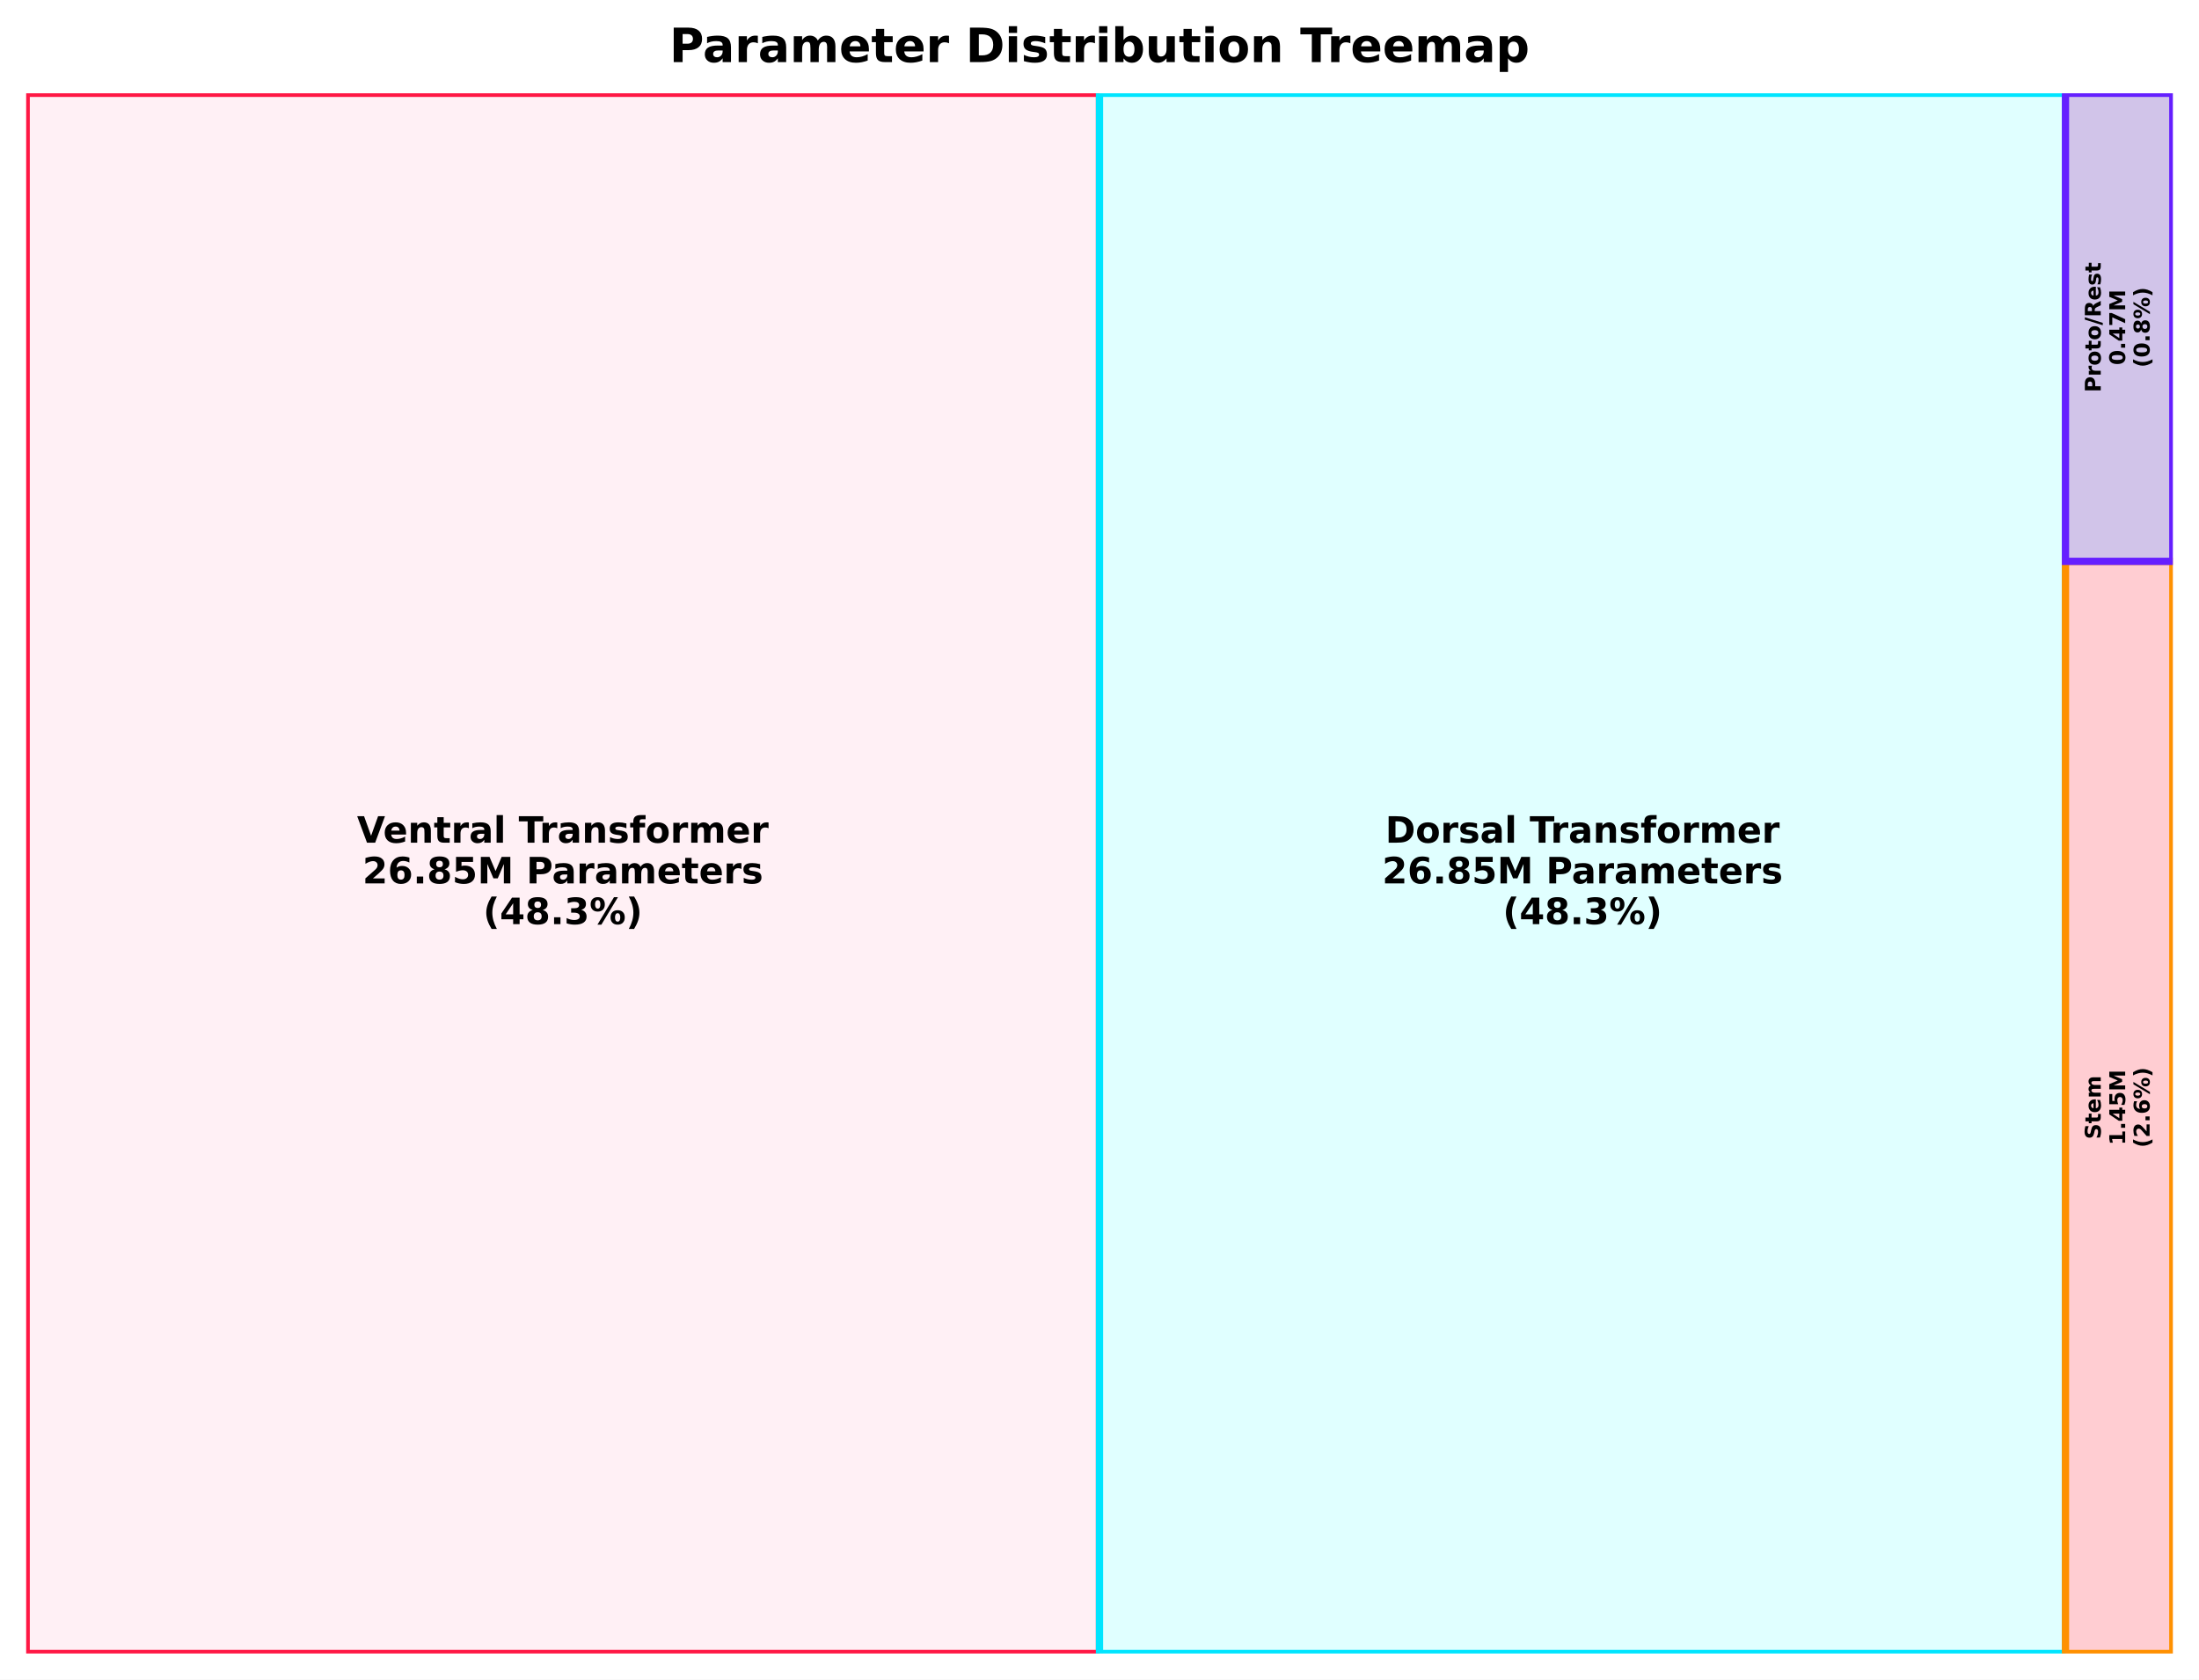
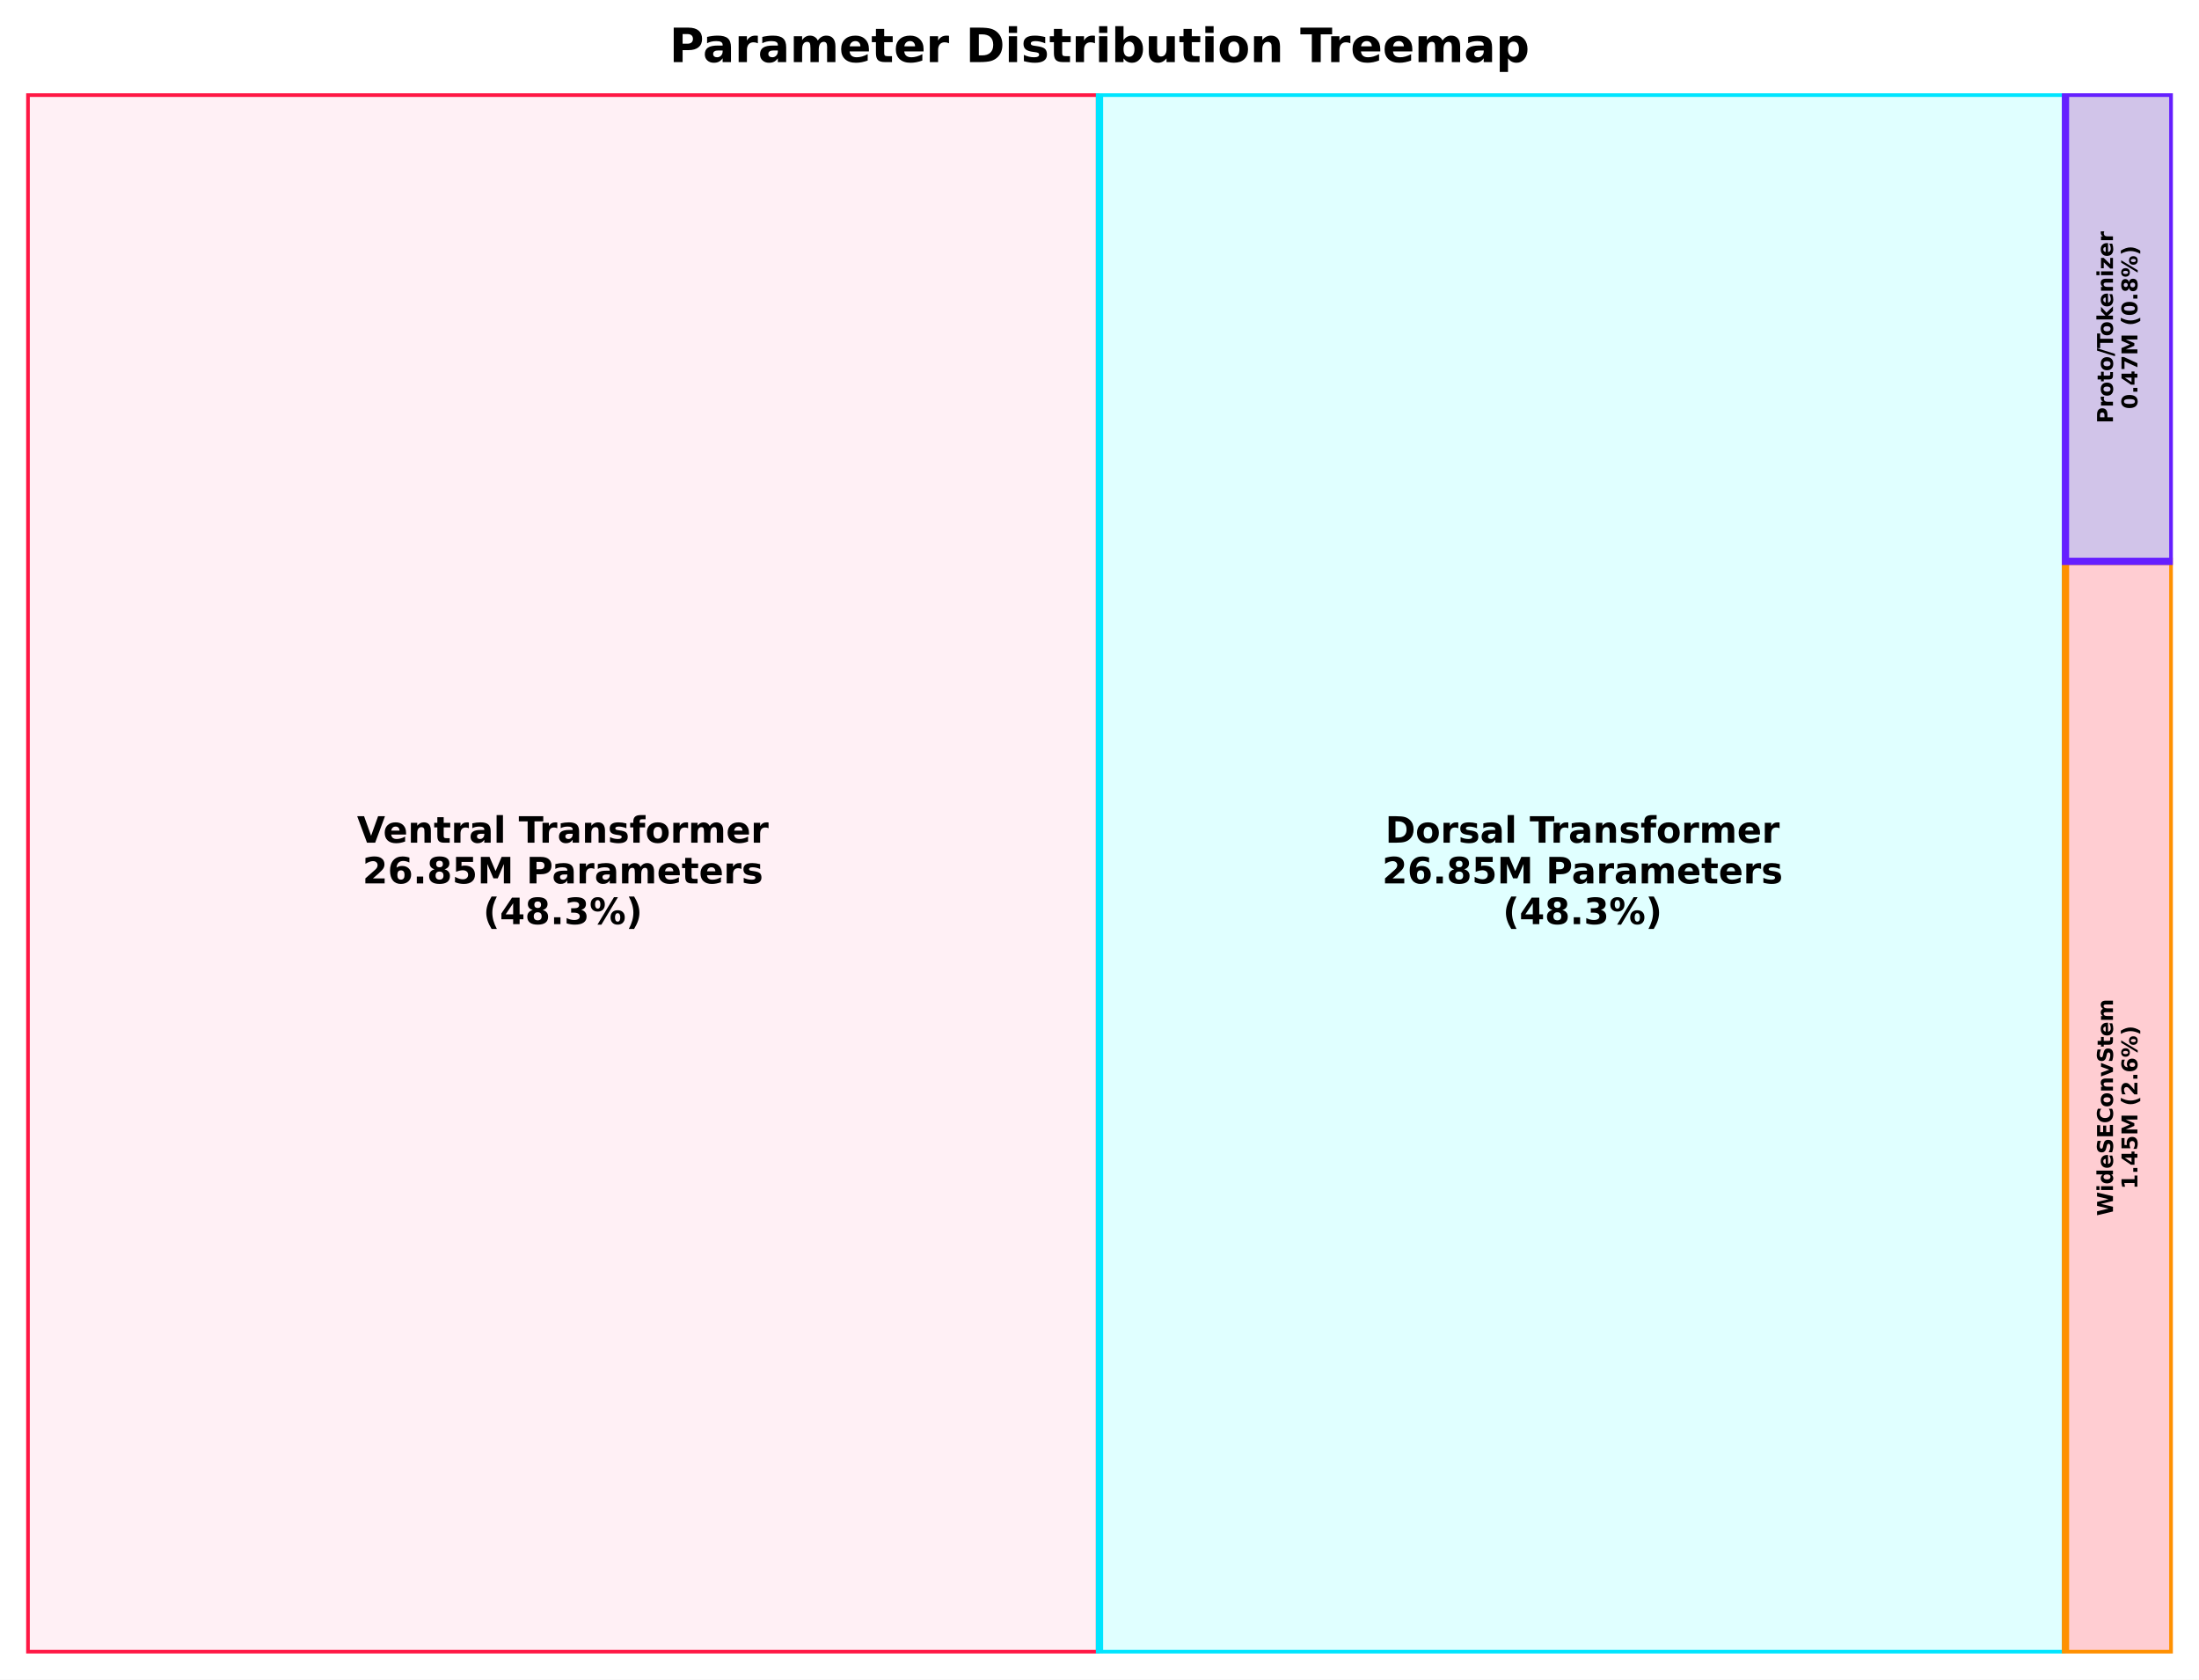
<svg xmlns="http://www.w3.org/2000/svg" xmlns:xlink="http://www.w3.org/1999/xlink" width="604.8pt" height="461.973pt" viewBox="0 0 604.8 461.973" version="1.1">
  <defs>
    <style type="text/css">*{stroke-linejoin: round; stroke-linecap: butt}</style>
  </defs>
  <g id="figure_1">
    <g id="patch_1">
      <path d="M 0 461.973  L 604.8 461.973  L 604.8 0  L 0 0  z " style="fill: #ffffff" />
    </g>
    <g id="axes_1">
      <g id="patch_2">
-         <path d="M 7.2 454.773  L 302.4 454.773  L 302.4 25.66  L 7.2 25.66  z " clip-path="url(#pfcafced7d8)" style="fill: #fff0f5; stroke: #ff1744; stroke-width: 2; stroke-linejoin: miter" />
+         <path d="M 7.2 454.773  L 302.4 454.773  L 302.4 25.66  L 7.2 25.66  z " clip-path="url(#p30837064e8)" style="fill: #fff0f5; stroke: #ff1744; stroke-width: 2; stroke-linejoin: miter" />
      </g>
      <g id="patch_3">
-         <path d="M 302.4 454.773  L 568.08 454.773  L 568.08 25.66  L 302.4 25.66  z " clip-path="url(#pfcafced7d8)" style="fill: #e0ffff; stroke: #00e5ff; stroke-width: 2; stroke-linejoin: miter" />
+         <path d="M 302.4 454.773  L 568.08 454.773  L 568.08 25.66  L 302.4 25.66  z " clip-path="url(#p30837064e8)" style="fill: #e0ffff; stroke: #00e5ff; stroke-width: 2; stroke-linejoin: miter" />
      </g>
      <g id="patch_4">
-         <path d="M 568.08 454.773  L 597.6 454.773  L 597.6 154.394  L 568.08 154.394  z " clip-path="url(#pfcafced7d8)" style="fill: #ffcdd2; stroke: #ff9100; stroke-width: 2; stroke-linejoin: miter" />
+         <path d="M 568.08 454.773  L 597.6 454.773  L 597.6 154.394  L 568.08 154.394  z " clip-path="url(#p30837064e8)" style="fill: #ffcdd2; stroke: #ff9100; stroke-width: 2; stroke-linejoin: miter" />
      </g>
      <g id="patch_5">
-         <path d="M 568.08 154.394  L 597.6 154.394  L 597.6 25.66  L 568.08 25.66  z " clip-path="url(#pfcafced7d8)" style="fill: #d1c4e9; stroke: #651fff; stroke-width: 2; stroke-linejoin: miter" />
+         <path d="M 568.08 154.394  L 597.6 154.394  L 597.6 25.66  L 568.08 25.66  z " clip-path="url(#p30837064e8)" style="fill: #d1c4e9; stroke: #651fff; stroke-width: 2; stroke-linejoin: miter" />
      </g>
      <g id="text_1">
        <g transform="translate(184.1041 17.07797) scale(0.13 -0.13)">
          <defs>
            <path id="DejaVuSans-Bold-50" d="M 588 4666  L 2584 4666  Q 3475 4666 3951 4270  Q 4428 3875 4428 3144  Q 4428 2409 3951 2014  Q 3475 1619 2584 1619  L 1791 1619  L 1791 0  L 588 0  L 588 4666  z M 1791 3794  L 1791 2491  L 2456 2491  Q 2806 2491 2997 2661  Q 3188 2831 3188 3144  Q 3188 3456 2997 3625  Q 2806 3794 2456 3794  L 1791 3794  z " transform="scale(0.015625)" />
            <path id="DejaVuSans-Bold-61" d="M 2106 1575  Q 1756 1575 1579 1456  Q 1403 1338 1403 1106  Q 1403 894 1545 773  Q 1688 653 1941 653  Q 2256 653 2472 879  Q 2688 1106 2688 1447  L 2688 1575  L 2106 1575  z M 3816 1997  L 3816 0  L 2688 0  L 2688 519  Q 2463 200 2181 54  Q 1900 -91 1497 -91  Q 953 -91 614 226  Q 275 544 275 1050  Q 275 1666 698 1953  Q 1122 2241 2028 2241  L 2688 2241  L 2688 2328  Q 2688 2594 2478 2717  Q 2269 2841 1825 2841  Q 1466 2841 1156 2769  Q 847 2697 581 2553  L 581 3406  Q 941 3494 1303 3539  Q 1666 3584 2028 3584  Q 2975 3584 3395 3211  Q 3816 2838 3816 1997  z " transform="scale(0.015625)" />
            <path id="DejaVuSans-Bold-72" d="M 3138 2547  Q 2991 2616 2845 2648  Q 2700 2681 2553 2681  Q 2122 2681 1889 2404  Q 1656 2128 1656 1613  L 1656 0  L 538 0  L 538 3500  L 1656 3500  L 1656 2925  Q 1872 3269 2151 3426  Q 2431 3584 2822 3584  Q 2878 3584 2943 3579  Q 3009 3575 3134 3559  L 3138 2547  z " transform="scale(0.015625)" />
            <path id="DejaVuSans-Bold-6d" d="M 3781 2919  Q 3994 3244 4286 3414  Q 4578 3584 4928 3584  Q 5531 3584 5847 3212  Q 6163 2841 6163 2131  L 6163 0  L 5038 0  L 5038 1825  Q 5041 1866 5042 1909  Q 5044 1953 5044 2034  Q 5044 2406 4934 2573  Q 4825 2741 4581 2741  Q 4263 2741 4089 2478  Q 3916 2216 3909 1719  L 3909 0  L 2784 0  L 2784 1825  Q 2784 2406 2684 2573  Q 2584 2741 2328 2741  Q 2006 2741 1831 2477  Q 1656 2213 1656 1722  L 1656 0  L 531 0  L 531 3500  L 1656 3500  L 1656 2988  Q 1863 3284 2130 3434  Q 2397 3584 2719 3584  Q 3081 3584 3359 3409  Q 3638 3234 3781 2919  z " transform="scale(0.015625)" />
            <path id="DejaVuSans-Bold-65" d="M 4031 1759  L 4031 1441  L 1416 1441  Q 1456 1047 1700 850  Q 1944 653 2381 653  Q 2734 653 3104 758  Q 3475 863 3866 1075  L 3866 213  Q 3469 63 3072 -14  Q 2675 -91 2278 -91  Q 1328 -91 801 392  Q 275 875 275 1747  Q 275 2603 792 3093  Q 1309 3584 2216 3584  Q 3041 3584 3536 3087  Q 4031 2591 4031 1759  z M 2881 2131  Q 2881 2450 2695 2645  Q 2509 2841 2209 2841  Q 1884 2841 1681 2658  Q 1478 2475 1428 2131  L 2881 2131  z " transform="scale(0.015625)" />
            <path id="DejaVuSans-Bold-74" d="M 1759 4494  L 1759 3500  L 2913 3500  L 2913 2700  L 1759 2700  L 1759 1216  Q 1759 972 1856 886  Q 1953 800 2241 800  L 2816 800  L 2816 0  L 1856 0  Q 1194 0 917 276  Q 641 553 641 1216  L 641 2700  L 84 2700  L 84 3500  L 641 3500  L 641 4494  L 1759 4494  z " transform="scale(0.015625)" />
            <path id="DejaVuSans-Bold-20" transform="scale(0.015625)" />
            <path id="DejaVuSans-Bold-44" d="M 1791 3756  L 1791 909  L 2222 909  Q 2959 909 3348 1275  Q 3738 1641 3738 2338  Q 3738 3031 3350 3393  Q 2963 3756 2222 3756  L 1791 3756  z M 588 4666  L 1856 4666  Q 2919 4666 3439 4514  Q 3959 4363 4331 4000  Q 4659 3684 4818 3271  Q 4978 2859 4978 2338  Q 4978 1809 4818 1395  Q 4659 981 4331 666  Q 3956 303 3431 151  Q 2906 0 1856 0  L 588 0  L 588 4666  z " transform="scale(0.015625)" />
            <path id="DejaVuSans-Bold-69" d="M 538 3500  L 1656 3500  L 1656 0  L 538 0  L 538 3500  z M 538 4863  L 1656 4863  L 1656 3950  L 538 3950  L 538 4863  z " transform="scale(0.015625)" />
            <path id="DejaVuSans-Bold-73" d="M 3272 3391  L 3272 2541  Q 2913 2691 2578 2766  Q 2244 2841 1947 2841  Q 1628 2841 1473 2761  Q 1319 2681 1319 2516  Q 1319 2381 1436 2309  Q 1553 2238 1856 2203  L 2053 2175  Q 2913 2066 3209 1816  Q 3506 1566 3506 1031  Q 3506 472 3093 190  Q 2681 -91 1863 -91  Q 1516 -91 1145 -36  Q 775 19 384 128  L 384 978  Q 719 816 1070 734  Q 1422 653 1784 653  Q 2113 653 2278 743  Q 2444 834 2444 1013  Q 2444 1163 2330 1236  Q 2216 1309 1875 1350  L 1678 1375  Q 931 1469 631 1722  Q 331 1975 331 2491  Q 331 3047 712 3315  Q 1094 3584 1881 3584  Q 2191 3584 2531 3537  Q 2872 3491 3272 3391  z " transform="scale(0.015625)" />
            <path id="DejaVuSans-Bold-62" d="M 2400 722  Q 2759 722 2948 984  Q 3138 1247 3138 1747  Q 3138 2247 2948 2509  Q 2759 2772 2400 2772  Q 2041 2772 1848 2508  Q 1656 2244 1656 1747  Q 1656 1250 1848 986  Q 2041 722 2400 722  z M 1656 2988  Q 1888 3294 2169 3439  Q 2450 3584 2816 3584  Q 3463 3584 3878 3070  Q 4294 2556 4294 1747  Q 4294 938 3878 423  Q 3463 -91 2816 -91  Q 2450 -91 2169 54  Q 1888 200 1656 506  L 1656 0  L 538 0  L 538 4863  L 1656 4863  L 1656 2988  z " transform="scale(0.015625)" />
            <path id="DejaVuSans-Bold-75" d="M 500 1363  L 500 3500  L 1625 3500  L 1625 3150  Q 1625 2866 1622 2436  Q 1619 2006 1619 1863  Q 1619 1441 1641 1255  Q 1663 1069 1716 984  Q 1784 875 1895 815  Q 2006 756 2150 756  Q 2500 756 2700 1025  Q 2900 1294 2900 1772  L 2900 3500  L 4019 3500  L 4019 0  L 2900 0  L 2900 506  Q 2647 200 2364 54  Q 2081 -91 1741 -91  Q 1134 -91 817 281  Q 500 653 500 1363  z " transform="scale(0.015625)" />
            <path id="DejaVuSans-Bold-6f" d="M 2203 2784  Q 1831 2784 1636 2517  Q 1441 2250 1441 1747  Q 1441 1244 1636 976  Q 1831 709 2203 709  Q 2569 709 2762 976  Q 2956 1244 2956 1747  Q 2956 2250 2762 2517  Q 2569 2784 2203 2784  z M 2203 3584  Q 3106 3584 3614 3096  Q 4122 2609 4122 1747  Q 4122 884 3614 396  Q 3106 -91 2203 -91  Q 1297 -91 786 396  Q 275 884 275 1747  Q 275 2609 786 3096  Q 1297 3584 2203 3584  z " transform="scale(0.015625)" />
            <path id="DejaVuSans-Bold-6e" d="M 4056 2131  L 4056 0  L 2931 0  L 2931 347  L 2931 1631  Q 2931 2084 2911 2256  Q 2891 2428 2841 2509  Q 2775 2619 2662 2680  Q 2550 2741 2406 2741  Q 2056 2741 1856 2470  Q 1656 2200 1656 1722  L 1656 0  L 538 0  L 538 3500  L 1656 3500  L 1656 2988  Q 1909 3294 2193 3439  Q 2478 3584 2822 3584  Q 3428 3584 3742 3212  Q 4056 2841 4056 2131  z " transform="scale(0.015625)" />
            <path id="DejaVuSans-Bold-54" d="M 31 4666  L 4331 4666  L 4331 3756  L 2784 3756  L 2784 0  L 1581 0  L 1581 3756  L 31 3756  L 31 4666  z " transform="scale(0.015625)" />
            <path id="DejaVuSans-Bold-70" d="M 1656 506  L 1656 -1331  L 538 -1331  L 538 3500  L 1656 3500  L 1656 2988  Q 1888 3294 2169 3439  Q 2450 3584 2816 3584  Q 3463 3584 3878 3070  Q 4294 2556 4294 1747  Q 4294 938 3878 423  Q 3463 -91 2816 -91  Q 2450 -91 2169 54  Q 1888 200 1656 506  z M 2400 2772  Q 2041 2772 1848 2508  Q 1656 2244 1656 1747  Q 1656 1250 1848 986  Q 2041 722 2400 722  Q 2759 722 2948 984  Q 3138 1247 3138 1747  Q 3138 2247 2948 2509  Q 2759 2772 2400 2772  z " transform="scale(0.015625)" />
          </defs>
          <use xlink:href="#DejaVuSans-Bold-50" />
          <use xlink:href="#DejaVuSans-Bold-61" transform="translate(70.66602 0)" />
          <use xlink:href="#DejaVuSans-Bold-72" transform="translate(138.1465 0)" />
          <use xlink:href="#DejaVuSans-Bold-61" transform="translate(187.4629 0)" />
          <use xlink:href="#DejaVuSans-Bold-6d" transform="translate(254.9434 0)" />
          <use xlink:href="#DejaVuSans-Bold-65" transform="translate(359.1426 0)" />
          <use xlink:href="#DejaVuSans-Bold-74" transform="translate(426.9648 0)" />
          <use xlink:href="#DejaVuSans-Bold-65" transform="translate(474.7676 0)" />
          <use xlink:href="#DejaVuSans-Bold-72" transform="translate(542.5898 0)" />
          <use xlink:href="#DejaVuSans-Bold-20" transform="translate(591.9062 0)" />
          <use xlink:href="#DejaVuSans-Bold-44" transform="translate(626.7207 0)" />
          <use xlink:href="#DejaVuSans-Bold-69" transform="translate(709.7285 0)" />
          <use xlink:href="#DejaVuSans-Bold-73" transform="translate(744.0059 0)" />
          <use xlink:href="#DejaVuSans-Bold-74" transform="translate(803.5273 0)" />
          <use xlink:href="#DejaVuSans-Bold-72" transform="translate(851.3301 0)" />
          <use xlink:href="#DejaVuSans-Bold-69" transform="translate(900.6465 0)" />
          <use xlink:href="#DejaVuSans-Bold-62" transform="translate(934.9238 0)" />
          <use xlink:href="#DejaVuSans-Bold-75" transform="translate(1006.506 0)" />
          <use xlink:href="#DejaVuSans-Bold-74" transform="translate(1077.697 0)" />
          <use xlink:href="#DejaVuSans-Bold-69" transform="translate(1125.5 0)" />
          <use xlink:href="#DejaVuSans-Bold-6f" transform="translate(1159.777 0)" />
          <use xlink:href="#DejaVuSans-Bold-6e" transform="translate(1228.479 0)" />
          <use xlink:href="#DejaVuSans-Bold-20" transform="translate(1299.67 0)" />
          <use xlink:href="#DejaVuSans-Bold-54" transform="translate(1334.484 0)" />
          <use xlink:href="#DejaVuSans-Bold-72" transform="translate(1391.697 0)" />
          <use xlink:href="#DejaVuSans-Bold-65" transform="translate(1441.014 0)" />
          <use xlink:href="#DejaVuSans-Bold-65" transform="translate(1508.836 0)" />
          <use xlink:href="#DejaVuSans-Bold-6d" transform="translate(1576.658 0)" />
          <use xlink:href="#DejaVuSans-Bold-61" transform="translate(1680.857 0)" />
          <use xlink:href="#DejaVuSans-Bold-70" transform="translate(1748.338 0)" />
        </g>
      </g>
      <g id="text_2">
        <g transform="translate(98.19141 231.7782) scale(0.1 -0.1)">
          <defs>
            <path id="DejaVuSans-Bold-56" d="M 31 4666  L 1241 4666  L 2478 1222  L 3713 4666  L 4922 4666  L 3194 0  L 1759 0  L 31 4666  z " transform="scale(0.015625)" />
            <path id="DejaVuSans-Bold-6c" d="M 538 4863  L 1656 4863  L 1656 0  L 538 0  L 538 4863  z " transform="scale(0.015625)" />
            <path id="DejaVuSans-Bold-66" d="M 2841 4863  L 2841 4128  L 2222 4128  Q 1984 4128 1890 4042  Q 1797 3956 1797 3744  L 1797 3500  L 2753 3500  L 2753 2700  L 1797 2700  L 1797 0  L 678 0  L 678 2700  L 122 2700  L 122 3500  L 678 3500  L 678 3744  Q 678 4316 997 4589  Q 1316 4863 1984 4863  L 2841 4863  z " transform="scale(0.015625)" />
          </defs>
          <use xlink:href="#DejaVuSans-Bold-56" />
          <use xlink:href="#DejaVuSans-Bold-65" transform="translate(71.89258 0)" />
          <use xlink:href="#DejaVuSans-Bold-6e" transform="translate(139.7148 0)" />
          <use xlink:href="#DejaVuSans-Bold-74" transform="translate(210.9062 0)" />
          <use xlink:href="#DejaVuSans-Bold-72" transform="translate(258.709 0)" />
          <use xlink:href="#DejaVuSans-Bold-61" transform="translate(308.0254 0)" />
          <use xlink:href="#DejaVuSans-Bold-6c" transform="translate(375.5059 0)" />
          <use xlink:href="#DejaVuSans-Bold-20" transform="translate(409.7832 0)" />
          <use xlink:href="#DejaVuSans-Bold-54" transform="translate(444.5977 0)" />
          <use xlink:href="#DejaVuSans-Bold-72" transform="translate(501.8105 0)" />
          <use xlink:href="#DejaVuSans-Bold-61" transform="translate(551.127 0)" />
          <use xlink:href="#DejaVuSans-Bold-6e" transform="translate(618.6074 0)" />
          <use xlink:href="#DejaVuSans-Bold-73" transform="translate(689.7988 0)" />
          <use xlink:href="#DejaVuSans-Bold-66" transform="translate(749.3203 0)" />
          <use xlink:href="#DejaVuSans-Bold-6f" transform="translate(792.8262 0)" />
          <use xlink:href="#DejaVuSans-Bold-72" transform="translate(861.5273 0)" />
          <use xlink:href="#DejaVuSans-Bold-6d" transform="translate(910.8438 0)" />
          <use xlink:href="#DejaVuSans-Bold-65" transform="translate(1015.043 0)" />
          <use xlink:href="#DejaVuSans-Bold-72" transform="translate(1082.865 0)" />
        </g>
        <g transform="translate(99.69688 242.976) scale(0.1 -0.1)">
          <defs>
            <path id="DejaVuSans-Bold-32" d="M 1844 884  L 3897 884  L 3897 0  L 506 0  L 506 884  L 2209 2388  Q 2438 2594 2547 2791  Q 2656 2988 2656 3200  Q 2656 3528 2436 3728  Q 2216 3928 1850 3928  Q 1569 3928 1234 3808  Q 900 3688 519 3450  L 519 4475  Q 925 4609 1322 4679  Q 1719 4750 2100 4750  Q 2938 4750 3402 4381  Q 3866 4013 3866 3353  Q 3866 2972 3669 2642  Q 3472 2313 2841 1759  L 1844 884  z " transform="scale(0.015625)" />
            <path id="DejaVuSans-Bold-36" d="M 2316 2303  Q 2000 2303 1842 2098  Q 1684 1894 1684 1484  Q 1684 1075 1842 870  Q 2000 666 2316 666  Q 2634 666 2792 870  Q 2950 1075 2950 1484  Q 2950 1894 2792 2098  Q 2634 2303 2316 2303  z M 3803 4544  L 3803 3681  Q 3506 3822 3243 3889  Q 2981 3956 2731 3956  Q 2194 3956 1894 3657  Q 1594 3359 1544 2772  Q 1750 2925 1990 3001  Q 2231 3078 2516 3078  Q 3231 3078 3670 2659  Q 4109 2241 4109 1563  Q 4109 813 3618 361  Q 3128 -91 2303 -91  Q 1394 -91 895 523  Q 397 1138 397 2266  Q 397 3422 980 4083  Q 1563 4744 2578 4744  Q 2900 4744 3203 4694  Q 3506 4644 3803 4544  z " transform="scale(0.015625)" />
            <path id="DejaVuSans-Bold-2e" d="M 653 1209  L 1778 1209  L 1778 0  L 653 0  L 653 1209  z " transform="scale(0.015625)" />
            <path id="DejaVuSans-Bold-38" d="M 2228 2088  Q 1891 2088 1709 1903  Q 1528 1719 1528 1375  Q 1528 1031 1709 848  Q 1891 666 2228 666  Q 2563 666 2741 848  Q 2919 1031 2919 1375  Q 2919 1722 2741 1905  Q 2563 2088 2228 2088  z M 1350 2484  Q 925 2613 709 2878  Q 494 3144 494 3541  Q 494 4131 934 4440  Q 1375 4750 2228 4750  Q 3075 4750 3515 4442  Q 3956 4134 3956 3541  Q 3956 3144 3739 2878  Q 3522 2613 3097 2484  Q 3572 2353 3814 2058  Q 4056 1763 4056 1313  Q 4056 619 3595 264  Q 3134 -91 2228 -91  Q 1319 -91 855 264  Q 391 619 391 1313  Q 391 1763 633 2058  Q 875 2353 1350 2484  z M 1631 3419  Q 1631 3141 1786 2991  Q 1941 2841 2228 2841  Q 2509 2841 2662 2991  Q 2816 3141 2816 3419  Q 2816 3697 2662 3845  Q 2509 3994 2228 3994  Q 1941 3994 1786 3844  Q 1631 3694 1631 3419  z " transform="scale(0.015625)" />
            <path id="DejaVuSans-Bold-35" d="M 678 4666  L 3669 4666  L 3669 3781  L 1638 3781  L 1638 3059  Q 1775 3097 1914 3117  Q 2053 3138 2203 3138  Q 3056 3138 3531 2711  Q 4006 2284 4006 1522  Q 4006 766 3489 337  Q 2972 -91 2053 -91  Q 1656 -91 1267 -14  Q 878 63 494 219  L 494 1166  Q 875 947 1217 837  Q 1559 728 1863 728  Q 2300 728 2551 942  Q 2803 1156 2803 1522  Q 2803 1891 2551 2103  Q 2300 2316 1863 2316  Q 1603 2316 1309 2248  Q 1016 2181 678 2041  L 678 4666  z " transform="scale(0.015625)" />
            <path id="DejaVuSans-Bold-4d" d="M 588 4666  L 2119 4666  L 3181 2169  L 4250 4666  L 5778 4666  L 5778 0  L 4641 0  L 4641 3413  L 3566 897  L 2803 897  L 1728 3413  L 1728 0  L 588 0  L 588 4666  z " transform="scale(0.015625)" />
          </defs>
          <use xlink:href="#DejaVuSans-Bold-32" />
          <use xlink:href="#DejaVuSans-Bold-36" transform="translate(69.58008 0)" />
          <use xlink:href="#DejaVuSans-Bold-2e" transform="translate(139.1602 0)" />
          <use xlink:href="#DejaVuSans-Bold-38" transform="translate(177.1484 0)" />
          <use xlink:href="#DejaVuSans-Bold-35" transform="translate(246.7285 0)" />
          <use xlink:href="#DejaVuSans-Bold-4d" transform="translate(316.3086 0)" />
          <use xlink:href="#DejaVuSans-Bold-20" transform="translate(415.8203 0)" />
          <use xlink:href="#DejaVuSans-Bold-50" transform="translate(450.6348 0)" />
          <use xlink:href="#DejaVuSans-Bold-61" transform="translate(521.3008 0)" />
          <use xlink:href="#DejaVuSans-Bold-72" transform="translate(588.7812 0)" />
          <use xlink:href="#DejaVuSans-Bold-61" transform="translate(638.0977 0)" />
          <use xlink:href="#DejaVuSans-Bold-6d" transform="translate(705.5781 0)" />
          <use xlink:href="#DejaVuSans-Bold-65" transform="translate(809.7773 0)" />
          <use xlink:href="#DejaVuSans-Bold-74" transform="translate(877.5996 0)" />
          <use xlink:href="#DejaVuSans-Bold-65" transform="translate(925.4023 0)" />
          <use xlink:href="#DejaVuSans-Bold-72" transform="translate(993.2246 0)" />
          <use xlink:href="#DejaVuSans-Bold-73" transform="translate(1042.541 0)" />
        </g>
        <g transform="translate(132.8836 254.1738) scale(0.1 -0.1)">
          <defs>
            <path id="DejaVuSans-Bold-28" d="M 2413 -844  L 1484 -844  Q 1006 -72 778 623  Q 550 1319 550 2003  Q 550 2688 779 3389  Q 1009 4091 1484 4856  L 2413 4856  Q 2013 4116 1813 3408  Q 1613 2700 1613 2009  Q 1613 1319 1811 609  Q 2009 -100 2413 -844  z " transform="scale(0.015625)" />
            <path id="DejaVuSans-Bold-34" d="M 2356 3675  L 1038 1722  L 2356 1722  L 2356 3675  z M 2156 4666  L 3494 4666  L 3494 1722  L 4159 1722  L 4159 850  L 3494 850  L 3494 0  L 2356 0  L 2356 850  L 288 850  L 288 1881  L 2156 4666  z " transform="scale(0.015625)" />
            <path id="DejaVuSans-Bold-33" d="M 2981 2516  Q 3453 2394 3698 2092  Q 3944 1791 3944 1325  Q 3944 631 3412 270  Q 2881 -91 1863 -91  Q 1503 -91 1142 -33  Q 781 25 428 141  L 428 1069  Q 766 900 1098 814  Q 1431 728 1753 728  Q 2231 728 2486 893  Q 2741 1059 2741 1369  Q 2741 1688 2480 1852  Q 2219 2016 1709 2016  L 1228 2016  L 1228 2791  L 1734 2791  Q 2188 2791 2409 2933  Q 2631 3075 2631 3366  Q 2631 3634 2415 3781  Q 2200 3928 1806 3928  Q 1516 3928 1219 3862  Q 922 3797 628 3669  L 628 4550  Q 984 4650 1334 4700  Q 1684 4750 2022 4750  Q 2931 4750 3382 4451  Q 3834 4153 3834 3553  Q 3834 3144 3618 2883  Q 3403 2622 2981 2516  z " transform="scale(0.015625)" />
            <path id="DejaVuSans-Bold-25" d="M 4959 1925  Q 4738 1925 4616 1733  Q 4494 1541 4494 1184  Q 4494 825 4614 633  Q 4734 441 4959 441  Q 5184 441 5303 633  Q 5422 825 5422 1184  Q 5422 1541 5301 1733  Q 5181 1925 4959 1925  z M 4959 2450  Q 5541 2450 5875 2112  Q 6209 1775 6209 1184  Q 6209 594 5875 251  Q 5541 -91 4959 -91  Q 4378 -91 4042 251  Q 3706 594 3706 1184  Q 3706 1772 4042 2111  Q 4378 2450 4959 2450  z M 2094 -91  L 1403 -91  L 4319 4750  L 5013 4750  L 2094 -91  z M 1453 4750  Q 2034 4750 2367 4411  Q 2700 4072 2700 3481  Q 2700 2891 2367 2550  Q 2034 2209 1453 2209  Q 872 2209 539 2550  Q 206 2891 206 3481  Q 206 4072 539 4411  Q 872 4750 1453 4750  z M 1453 4225  Q 1228 4225 1106 4031  Q 984 3838 984 3481  Q 984 3122 1106 2926  Q 1228 2731 1453 2731  Q 1678 2731 1798 2926  Q 1919 3122 1919 3481  Q 1919 3838 1797 4031  Q 1675 4225 1453 4225  z " transform="scale(0.015625)" />
            <path id="DejaVuSans-Bold-29" d="M 513 -844  Q 913 -100 1113 609  Q 1313 1319 1313 2009  Q 1313 2700 1113 3408  Q 913 4116 513 4856  L 1441 4856  Q 1916 4091 2145 3389  Q 2375 2688 2375 2003  Q 2375 1319 2147 623  Q 1919 -72 1441 -844  L 513 -844  z " transform="scale(0.015625)" />
          </defs>
          <use xlink:href="#DejaVuSans-Bold-28" />
          <use xlink:href="#DejaVuSans-Bold-34" transform="translate(45.70312 0)" />
          <use xlink:href="#DejaVuSans-Bold-38" transform="translate(115.2832 0)" />
          <use xlink:href="#DejaVuSans-Bold-2e" transform="translate(184.8633 0)" />
          <use xlink:href="#DejaVuSans-Bold-33" transform="translate(222.8516 0)" />
          <use xlink:href="#DejaVuSans-Bold-25" transform="translate(292.4316 0)" />
          <use xlink:href="#DejaVuSans-Bold-29" transform="translate(392.627 0)" />
        </g>
      </g>
      <g id="text_3">
        <g transform="translate(381.0048 231.7782) scale(0.1 -0.1)">
          <use xlink:href="#DejaVuSans-Bold-44" />
          <use xlink:href="#DejaVuSans-Bold-6f" transform="translate(83.00781 0)" />
          <use xlink:href="#DejaVuSans-Bold-72" transform="translate(151.709 0)" />
          <use xlink:href="#DejaVuSans-Bold-73" transform="translate(201.0254 0)" />
          <use xlink:href="#DejaVuSans-Bold-61" transform="translate(260.5469 0)" />
          <use xlink:href="#DejaVuSans-Bold-6c" transform="translate(328.0273 0)" />
          <use xlink:href="#DejaVuSans-Bold-20" transform="translate(362.3047 0)" />
          <use xlink:href="#DejaVuSans-Bold-54" transform="translate(397.1191 0)" />
          <use xlink:href="#DejaVuSans-Bold-72" transform="translate(454.332 0)" />
          <use xlink:href="#DejaVuSans-Bold-61" transform="translate(503.6484 0)" />
          <use xlink:href="#DejaVuSans-Bold-6e" transform="translate(571.1289 0)" />
          <use xlink:href="#DejaVuSans-Bold-73" transform="translate(642.3203 0)" />
          <use xlink:href="#DejaVuSans-Bold-66" transform="translate(701.8418 0)" />
          <use xlink:href="#DejaVuSans-Bold-6f" transform="translate(745.3477 0)" />
          <use xlink:href="#DejaVuSans-Bold-72" transform="translate(814.0488 0)" />
          <use xlink:href="#DejaVuSans-Bold-6d" transform="translate(863.3652 0)" />
          <use xlink:href="#DejaVuSans-Bold-65" transform="translate(967.5645 0)" />
          <use xlink:href="#DejaVuSans-Bold-72" transform="translate(1035.387 0)" />
        </g>
        <g transform="translate(380.1369 242.976) scale(0.1 -0.1)">
          <use xlink:href="#DejaVuSans-Bold-32" />
          <use xlink:href="#DejaVuSans-Bold-36" transform="translate(69.58008 0)" />
          <use xlink:href="#DejaVuSans-Bold-2e" transform="translate(139.1602 0)" />
          <use xlink:href="#DejaVuSans-Bold-38" transform="translate(177.1484 0)" />
          <use xlink:href="#DejaVuSans-Bold-35" transform="translate(246.7285 0)" />
          <use xlink:href="#DejaVuSans-Bold-4d" transform="translate(316.3086 0)" />
          <use xlink:href="#DejaVuSans-Bold-20" transform="translate(415.8203 0)" />
          <use xlink:href="#DejaVuSans-Bold-50" transform="translate(450.6348 0)" />
          <use xlink:href="#DejaVuSans-Bold-61" transform="translate(521.3008 0)" />
          <use xlink:href="#DejaVuSans-Bold-72" transform="translate(588.7812 0)" />
          <use xlink:href="#DejaVuSans-Bold-61" transform="translate(638.0977 0)" />
          <use xlink:href="#DejaVuSans-Bold-6d" transform="translate(705.5781 0)" />
          <use xlink:href="#DejaVuSans-Bold-65" transform="translate(809.7773 0)" />
          <use xlink:href="#DejaVuSans-Bold-74" transform="translate(877.5996 0)" />
          <use xlink:href="#DejaVuSans-Bold-65" transform="translate(925.4023 0)" />
          <use xlink:href="#DejaVuSans-Bold-72" transform="translate(993.2246 0)" />
          <use xlink:href="#DejaVuSans-Bold-73" transform="translate(1042.541 0)" />
        </g>
        <g transform="translate(413.3236 254.1738) scale(0.1 -0.1)">
          <use xlink:href="#DejaVuSans-Bold-28" />
          <use xlink:href="#DejaVuSans-Bold-34" transform="translate(45.70312 0)" />
          <use xlink:href="#DejaVuSans-Bold-38" transform="translate(115.2832 0)" />
          <use xlink:href="#DejaVuSans-Bold-2e" transform="translate(184.8633 0)" />
          <use xlink:href="#DejaVuSans-Bold-33" transform="translate(222.8516 0)" />
          <use xlink:href="#DejaVuSans-Bold-25" transform="translate(292.4316 0)" />
          <use xlink:href="#DejaVuSans-Bold-29" transform="translate(392.627 0)" />
        </g>
      </g>
      <g id="text_4">
-         <g transform="translate(577.7769 313.3389) rotate(-90) scale(0.06 -0.06)">
-           <defs>
+         <g transform="translate(581.1363 334.4223) rotate(-90) scale(0.06 -0.06)">
+           <defs>
+             <path id="DejaVuSans-Bold-57" d="M 191 4666  L 1344 4666  L 2150 1275  L 2950 4666  L 4109 4666  L 4909 1275  L 5716 4666  L 6859 4666  L 5759 0  L 4372 0  L 3525 3547  L 2688 0  L 1300 0  L 191 4666  z " transform="scale(0.015625)" />
+             <path id="DejaVuSans-Bold-64" d="M 2919 2988  L 2919 4863  L 4044 4863  L 4044 0  L 2919 0  L 2919 506  Q 2688 197 2409 53  Q 2131 -91 1766 -91  Q 1119 -91 703 423  Q 288 938 288 1747  Q 288 2556 703 3070  Q 1119 3584 1766 3584  Q 2128 3584 2408 3439  Q 2688 3294 2919 2988  z M 2181 722  Q 2541 722 2730 984  Q 2919 1247 2919 1747  Q 2919 2247 2730 2509  Q 2541 2772 2181 2772  Q 1825 2772 1636 2509  Q 1447 2247 1447 1747  Q 1447 1247 1636 984  Q 1825 722 2181 722  z " transform="scale(0.015625)" />
            <path id="DejaVuSans-Bold-53" d="M 3834 4519  L 3834 3531  Q 3450 3703 3084 3790  Q 2719 3878 2394 3878  Q 1963 3878 1756 3759  Q 1550 3641 1550 3391  Q 1550 3203 1689 3098  Q 1828 2994 2194 2919  L 2706 2816  Q 3484 2659 3812 2340  Q 4141 2022 4141 1434  Q 4141 663 3683 286  Q 3225 -91 2284 -91  Q 1841 -91 1394 -6  Q 947 78 500 244  L 500 1259  Q 947 1022 1364 901  Q 1781 781 2169 781  Q 2563 781 2772 912  Q 2981 1044 2981 1288  Q 2981 1506 2839 1625  Q 2697 1744 2272 1838  L 1806 1941  Q 1106 2091 782 2419  Q 459 2747 459 3303  Q 459 4000 909 4375  Q 1359 4750 2203 4750  Q 2588 4750 2994 4692  Q 3400 4634 3834 4519  z " transform="scale(0.015625)" />
-           </defs>
-           <use xlink:href="#DejaVuSans-Bold-53" />
-           <use xlink:href="#DejaVuSans-Bold-74" transform="translate(72.02148 0)" />
-           <use xlink:href="#DejaVuSans-Bold-65" transform="translate(119.8242 0)" />
-           <use xlink:href="#DejaVuSans-Bold-6d" transform="translate(187.6465 0)" />
-         </g>
-         <g transform="translate(584.4956 314.9706) rotate(-90) scale(0.06 -0.06)">
+             <path id="DejaVuSans-Bold-45" d="M 588 4666  L 3834 4666  L 3834 3756  L 1791 3756  L 1791 2888  L 3713 2888  L 3713 1978  L 1791 1978  L 1791 909  L 3903 909  L 3903 0  L 588 0  L 588 4666  z " transform="scale(0.015625)" />
+             <path id="DejaVuSans-Bold-43" d="M 4288 256  Q 3956 84 3597 -3  Q 3238 -91 2847 -91  Q 1681 -91 1000 561  Q 319 1213 319 2328  Q 319 3447 1000 4098  Q 1681 4750 2847 4750  Q 3238 4750 3597 4662  Q 3956 4575 4288 4403  L 4288 3438  Q 3953 3666 3628 3772  Q 3303 3878 2944 3878  Q 2300 3878 1931 3465  Q 1563 3053 1563 2328  Q 1563 1606 1931 1193  Q 2300 781 2944 781  Q 3303 781 3628 887  Q 3953 994 4288 1222  L 4288 256  z " transform="scale(0.015625)" />
+             <path id="DejaVuSans-Bold-76" d="M 97 3500  L 1216 3500  L 2088 1081  L 2956 3500  L 4078 3500  L 2700 0  L 1472 0  L 97 3500  z " transform="scale(0.015625)" />
+           </defs>
+           <use xlink:href="#DejaVuSans-Bold-57" />
+           <use xlink:href="#DejaVuSans-Bold-69" transform="translate(110.3027 0)" />
+           <use xlink:href="#DejaVuSans-Bold-64" transform="translate(144.5801 0)" />
+           <use xlink:href="#DejaVuSans-Bold-65" transform="translate(216.1621 0)" />
+           <use xlink:href="#DejaVuSans-Bold-53" transform="translate(283.9844 0)" />
+           <use xlink:href="#DejaVuSans-Bold-45" transform="translate(356.0059 0)" />
+           <use xlink:href="#DejaVuSans-Bold-43" transform="translate(424.3164 0)" />
+           <use xlink:href="#DejaVuSans-Bold-6f" transform="translate(497.7051 0)" />
+           <use xlink:href="#DejaVuSans-Bold-6e" transform="translate(566.4062 0)" />
+           <use xlink:href="#DejaVuSans-Bold-76" transform="translate(637.5977 0)" />
+           <use xlink:href="#DejaVuSans-Bold-53" transform="translate(702.7832 0)" />
+           <use xlink:href="#DejaVuSans-Bold-74" transform="translate(774.8047 0)" />
+           <use xlink:href="#DejaVuSans-Bold-65" transform="translate(822.6074 0)" />
+           <use xlink:href="#DejaVuSans-Bold-6d" transform="translate(890.4297 0)" />
+         </g>
+         <g transform="translate(587.855 327.0775) rotate(-90) scale(0.06 -0.06)">
          <defs>
            <path id="DejaVuSans-Bold-31" d="M 750 831  L 1813 831  L 1813 3847  L 722 3622  L 722 4441  L 1806 4666  L 2950 4666  L 2950 831  L 4013 831  L 4013 0  L 750 0  L 750 831  z " transform="scale(0.015625)" />
          </defs>
          <use xlink:href="#DejaVuSans-Bold-31" />
          <use xlink:href="#DejaVuSans-Bold-2e" transform="translate(69.58008 0)" />
          <use xlink:href="#DejaVuSans-Bold-34" transform="translate(107.5684 0)" />
          <use xlink:href="#DejaVuSans-Bold-35" transform="translate(177.1484 0)" />
          <use xlink:href="#DejaVuSans-Bold-4d" transform="translate(246.7285 0)" />
-         </g>
-         <g transform="translate(591.2143 315.646) rotate(-90) scale(0.06 -0.06)">
-           <use xlink:href="#DejaVuSans-Bold-28" />
-           <use xlink:href="#DejaVuSans-Bold-32" transform="translate(45.70312 0)" />
-           <use xlink:href="#DejaVuSans-Bold-2e" transform="translate(115.2832 0)" />
-           <use xlink:href="#DejaVuSans-Bold-36" transform="translate(153.2715 0)" />
-           <use xlink:href="#DejaVuSans-Bold-25" transform="translate(222.8516 0)" />
-           <use xlink:href="#DejaVuSans-Bold-29" transform="translate(323.0469 0)" />
+           <use xlink:href="#DejaVuSans-Bold-20" transform="translate(346.2402 0)" />
+           <use xlink:href="#DejaVuSans-Bold-28" transform="translate(381.0547 0)" />
+           <use xlink:href="#DejaVuSans-Bold-32" transform="translate(426.7578 0)" />
+           <use xlink:href="#DejaVuSans-Bold-2e" transform="translate(496.3379 0)" />
+           <use xlink:href="#DejaVuSans-Bold-36" transform="translate(534.3262 0)" />
+           <use xlink:href="#DejaVuSans-Bold-25" transform="translate(603.9062 0)" />
+           <use xlink:href="#DejaVuSans-Bold-29" transform="translate(704.1016 0)" />
        </g>
      </g>
      <g id="text_5">
-         <g transform="translate(577.7769 107.9217) rotate(-90) scale(0.06 -0.06)">
+         <g transform="translate(581.1363 116.4431) rotate(-90) scale(0.06 -0.06)">
          <defs>
            <path id="DejaVuSans-Bold-2f" d="M 1644 4666  L 2338 4666  L 691 -594  L 0 -594  L 1644 4666  z " transform="scale(0.015625)" />
-             <path id="DejaVuSans-Bold-52" d="M 2297 2597  Q 2675 2597 2839 2737  Q 3003 2878 3003 3200  Q 3003 3519 2839 3656  Q 2675 3794 2297 3794  L 1791 3794  L 1791 2597  L 2297 2597  z M 1791 1766  L 1791 0  L 588 0  L 588 4666  L 2425 4666  Q 3347 4666 3776 4356  Q 4206 4047 4206 3378  Q 4206 2916 3982 2619  Q 3759 2322 3309 2181  Q 3556 2125 3751 1926  Q 3947 1728 4147 1325  L 4800 0  L 3519 0  L 2950 1159  Q 2778 1509 2601 1637  Q 2425 1766 2131 1766  L 1791 1766  z " transform="scale(0.015625)" />
+             <path id="DejaVuSans-Bold-6b" d="M 538 4863  L 1656 4863  L 1656 2216  L 2944 3500  L 4244 3500  L 2534 1894  L 4378 0  L 3022 0  L 1656 1459  L 1656 0  L 538 0  L 538 4863  z " transform="scale(0.015625)" />
+             <path id="DejaVuSans-Bold-7a" d="M 366 3500  L 3419 3500  L 3419 2719  L 1575 800  L 3419 800  L 3419 0  L 288 0  L 288 781  L 2131 2700  L 366 2700  L 366 3500  z " transform="scale(0.015625)" />
          </defs>
          <use xlink:href="#DejaVuSans-Bold-50" />
          <use xlink:href="#DejaVuSans-Bold-72" transform="translate(73.29102 0)" />
          <use xlink:href="#DejaVuSans-Bold-6f" transform="translate(122.6074 0)" />
          <use xlink:href="#DejaVuSans-Bold-74" transform="translate(191.3086 0)" />
          <use xlink:href="#DejaVuSans-Bold-6f" transform="translate(239.1113 0)" />
          <use xlink:href="#DejaVuSans-Bold-2f" transform="translate(307.8125 0)" />
-           <use xlink:href="#DejaVuSans-Bold-52" transform="translate(344.3359 0)" />
-           <use xlink:href="#DejaVuSans-Bold-65" transform="translate(421.3379 0)" />
-           <use xlink:href="#DejaVuSans-Bold-73" transform="translate(489.1602 0)" />
-           <use xlink:href="#DejaVuSans-Bold-74" transform="translate(548.6816 0)" />
-         </g>
-         <g transform="translate(584.4956 100.4142) rotate(-90) scale(0.06 -0.06)">
+           <use xlink:href="#DejaVuSans-Bold-54" transform="translate(344.3359 0)" />
+           <use xlink:href="#DejaVuSans-Bold-6f" transform="translate(399.2988 0)" />
+           <use xlink:href="#DejaVuSans-Bold-6b" transform="translate(468 0)" />
+           <use xlink:href="#DejaVuSans-Bold-65" transform="translate(531.8789 0)" />
+           <use xlink:href="#DejaVuSans-Bold-6e" transform="translate(599.7012 0)" />
+           <use xlink:href="#DejaVuSans-Bold-69" transform="translate(670.8926 0)" />
+           <use xlink:href="#DejaVuSans-Bold-7a" transform="translate(705.1699 0)" />
+           <use xlink:href="#DejaVuSans-Bold-65" transform="translate(763.373 0)" />
+           <use xlink:href="#DejaVuSans-Bold-72" transform="translate(831.1953 0)" />
+         </g>
+         <g transform="translate(587.855 112.5211) rotate(-90) scale(0.06 -0.06)">
          <defs>
            <path id="DejaVuSans-Bold-30" d="M 2944 2338  Q 2944 3213 2780 3570  Q 2616 3928 2228 3928  Q 1841 3928 1675 3570  Q 1509 3213 1509 2338  Q 1509 1453 1675 1090  Q 1841 728 2228 728  Q 2613 728 2778 1090  Q 2944 1453 2944 2338  z M 4147 2328  Q 4147 1169 3647 539  Q 3147 -91 2228 -91  Q 1306 -91 806 539  Q 306 1169 306 2328  Q 306 3491 806 4120  Q 1306 4750 2228 4750  Q 3147 4750 3647 4120  Q 4147 3491 4147 2328  z " transform="scale(0.015625)" />
            <path id="DejaVuSans-Bold-37" d="M 428 4666  L 3944 4666  L 3944 3988  L 2125 0  L 953 0  L 2675 3781  L 428 3781  L 428 4666  z " transform="scale(0.015625)" />
          </defs>
          <use xlink:href="#DejaVuSans-Bold-30" />
          <use xlink:href="#DejaVuSans-Bold-2e" transform="translate(69.58008 0)" />
          <use xlink:href="#DejaVuSans-Bold-34" transform="translate(107.5684 0)" />
          <use xlink:href="#DejaVuSans-Bold-37" transform="translate(177.1484 0)" />
          <use xlink:href="#DejaVuSans-Bold-4d" transform="translate(246.7285 0)" />
-         </g>
-         <g transform="translate(591.2143 101.0896) rotate(-90) scale(0.06 -0.06)">
-           <use xlink:href="#DejaVuSans-Bold-28" />
-           <use xlink:href="#DejaVuSans-Bold-30" transform="translate(45.70312 0)" />
-           <use xlink:href="#DejaVuSans-Bold-2e" transform="translate(115.2832 0)" />
-           <use xlink:href="#DejaVuSans-Bold-38" transform="translate(153.2715 0)" />
-           <use xlink:href="#DejaVuSans-Bold-25" transform="translate(222.8516 0)" />
-           <use xlink:href="#DejaVuSans-Bold-29" transform="translate(323.0469 0)" />
+           <use xlink:href="#DejaVuSans-Bold-20" transform="translate(346.2402 0)" />
+           <use xlink:href="#DejaVuSans-Bold-28" transform="translate(381.0547 0)" />
+           <use xlink:href="#DejaVuSans-Bold-30" transform="translate(426.7578 0)" />
+           <use xlink:href="#DejaVuSans-Bold-2e" transform="translate(496.3379 0)" />
+           <use xlink:href="#DejaVuSans-Bold-38" transform="translate(534.3262 0)" />
+           <use xlink:href="#DejaVuSans-Bold-25" transform="translate(603.9062 0)" />
+           <use xlink:href="#DejaVuSans-Bold-29" transform="translate(704.1016 0)" />
        </g>
      </g>
    </g>
  </g>
  <defs>
-     <clipPath id="pfcafced7d8">
+     <clipPath id="p30837064e8">
      <rect x="7.2" y="25.66" width="590.4" height="429.113" />
    </clipPath>
  </defs>
</svg>
